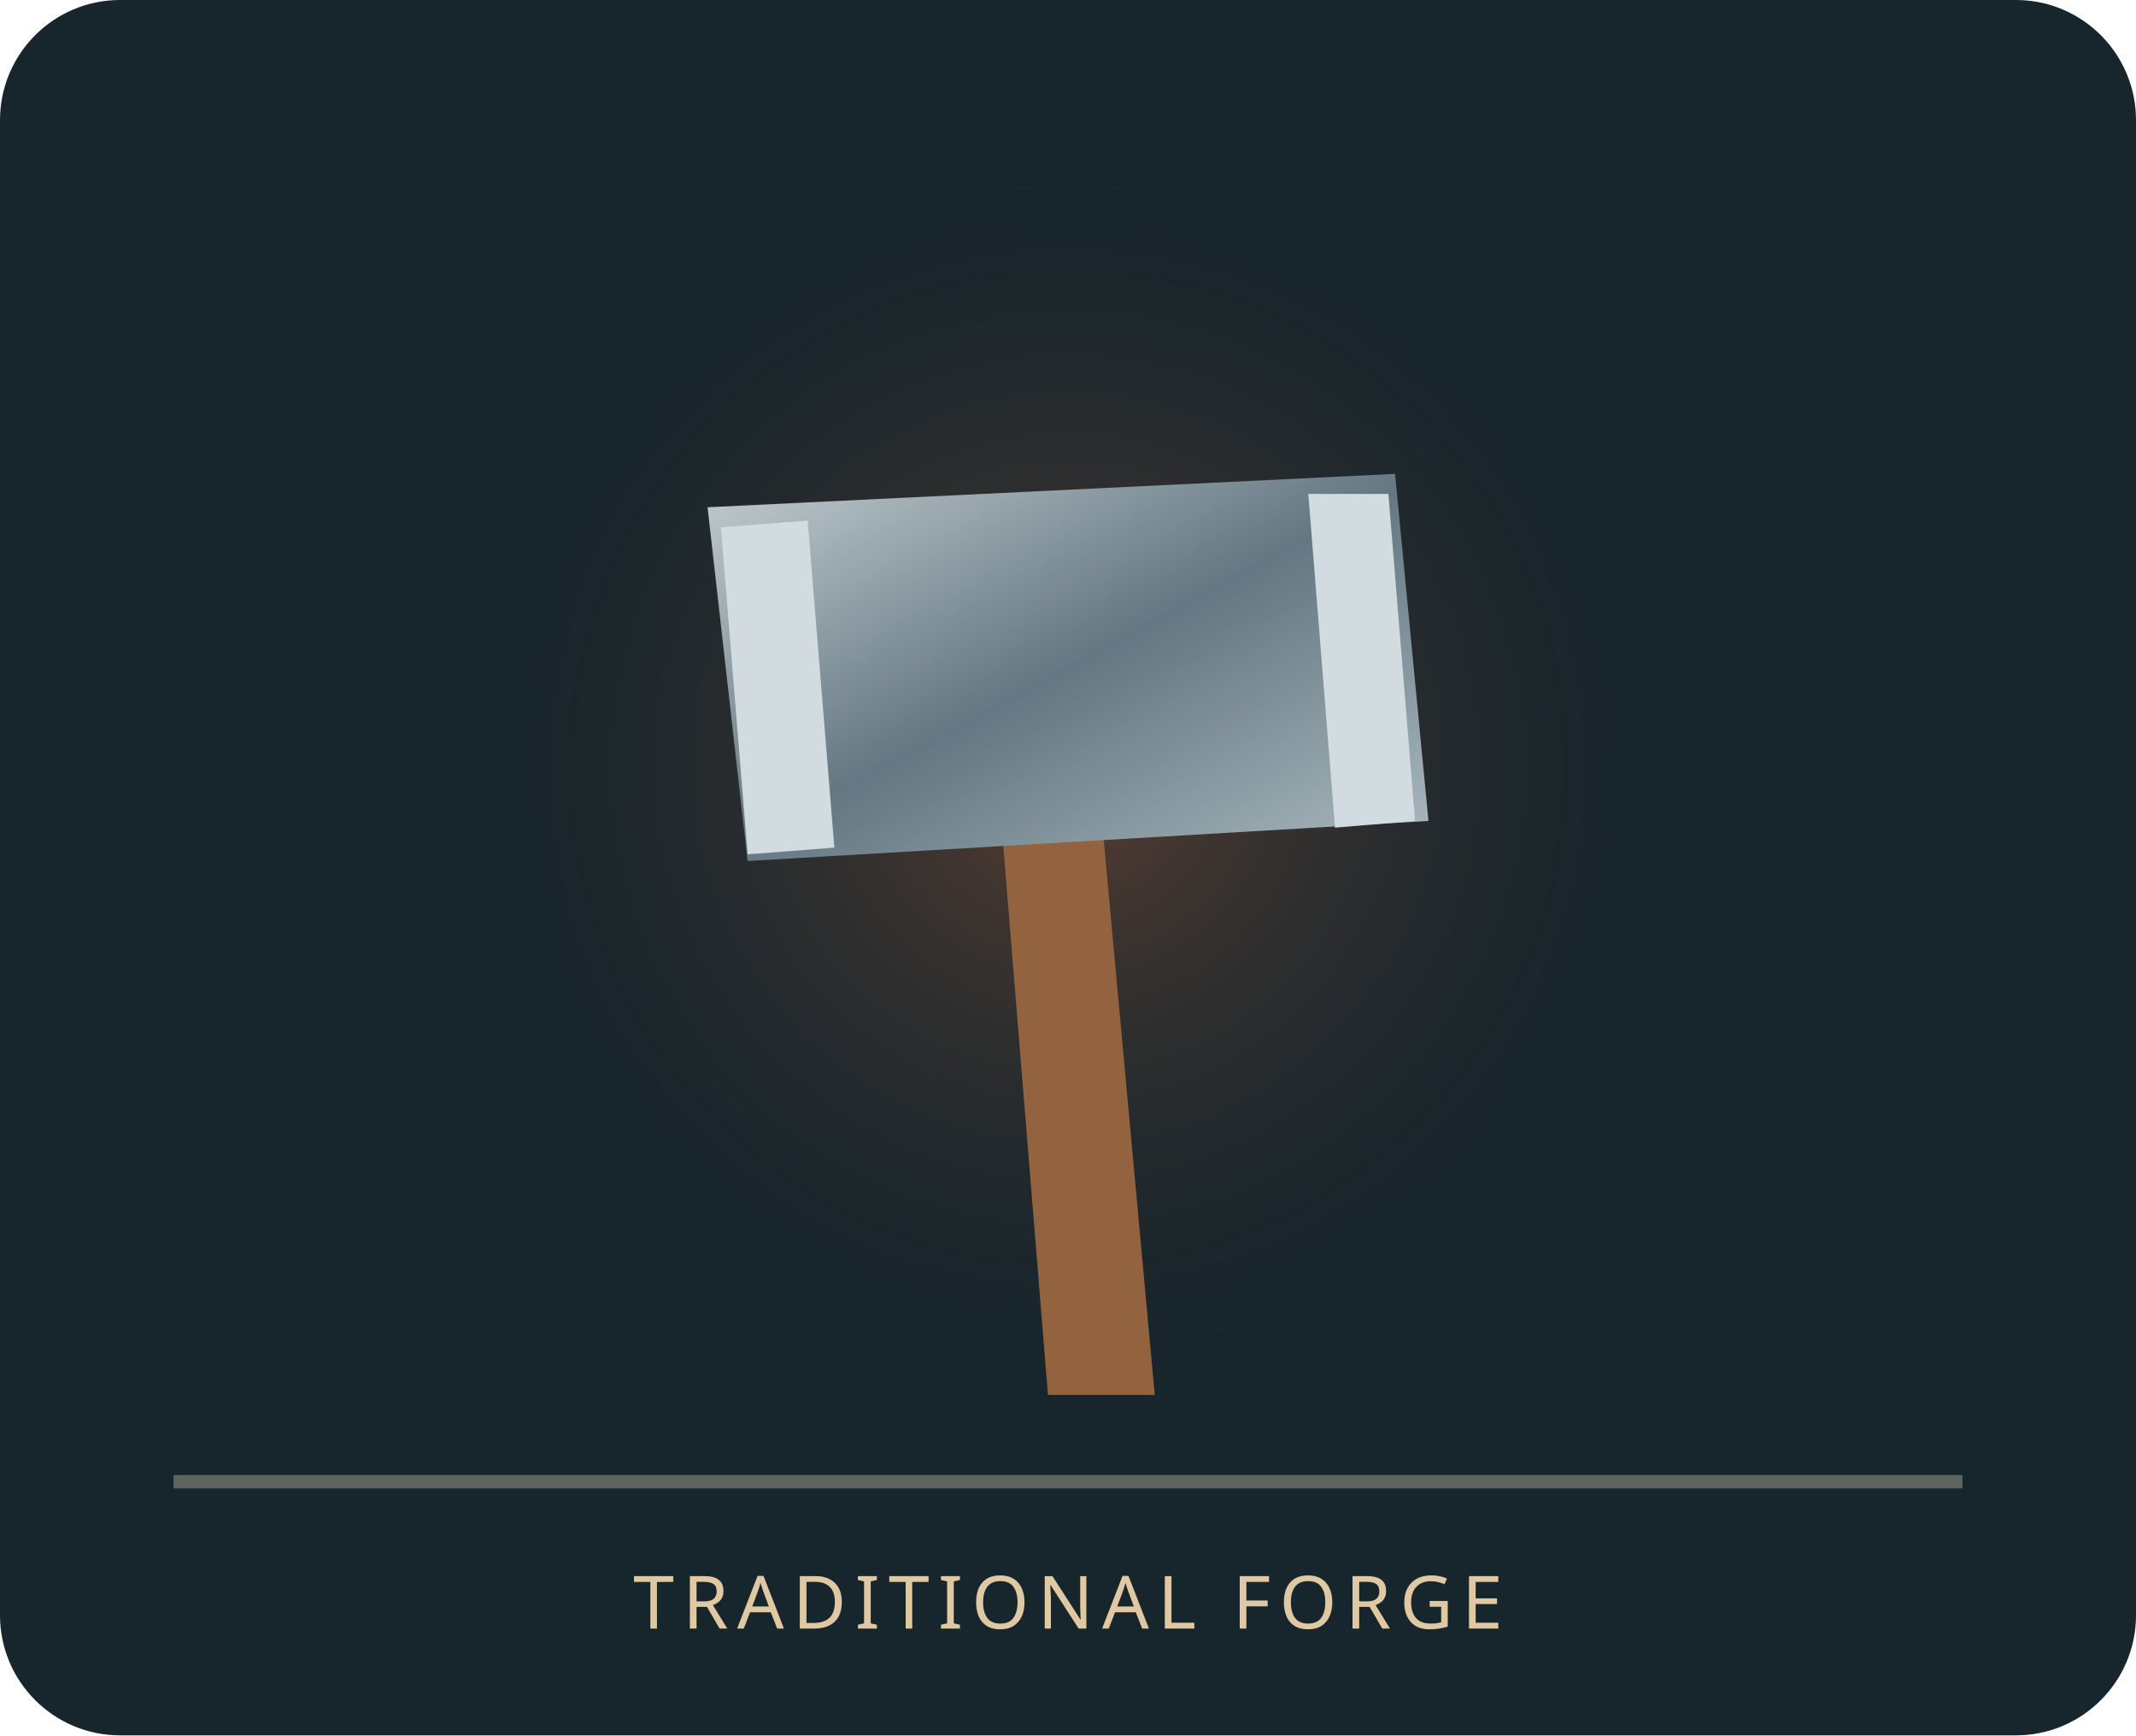
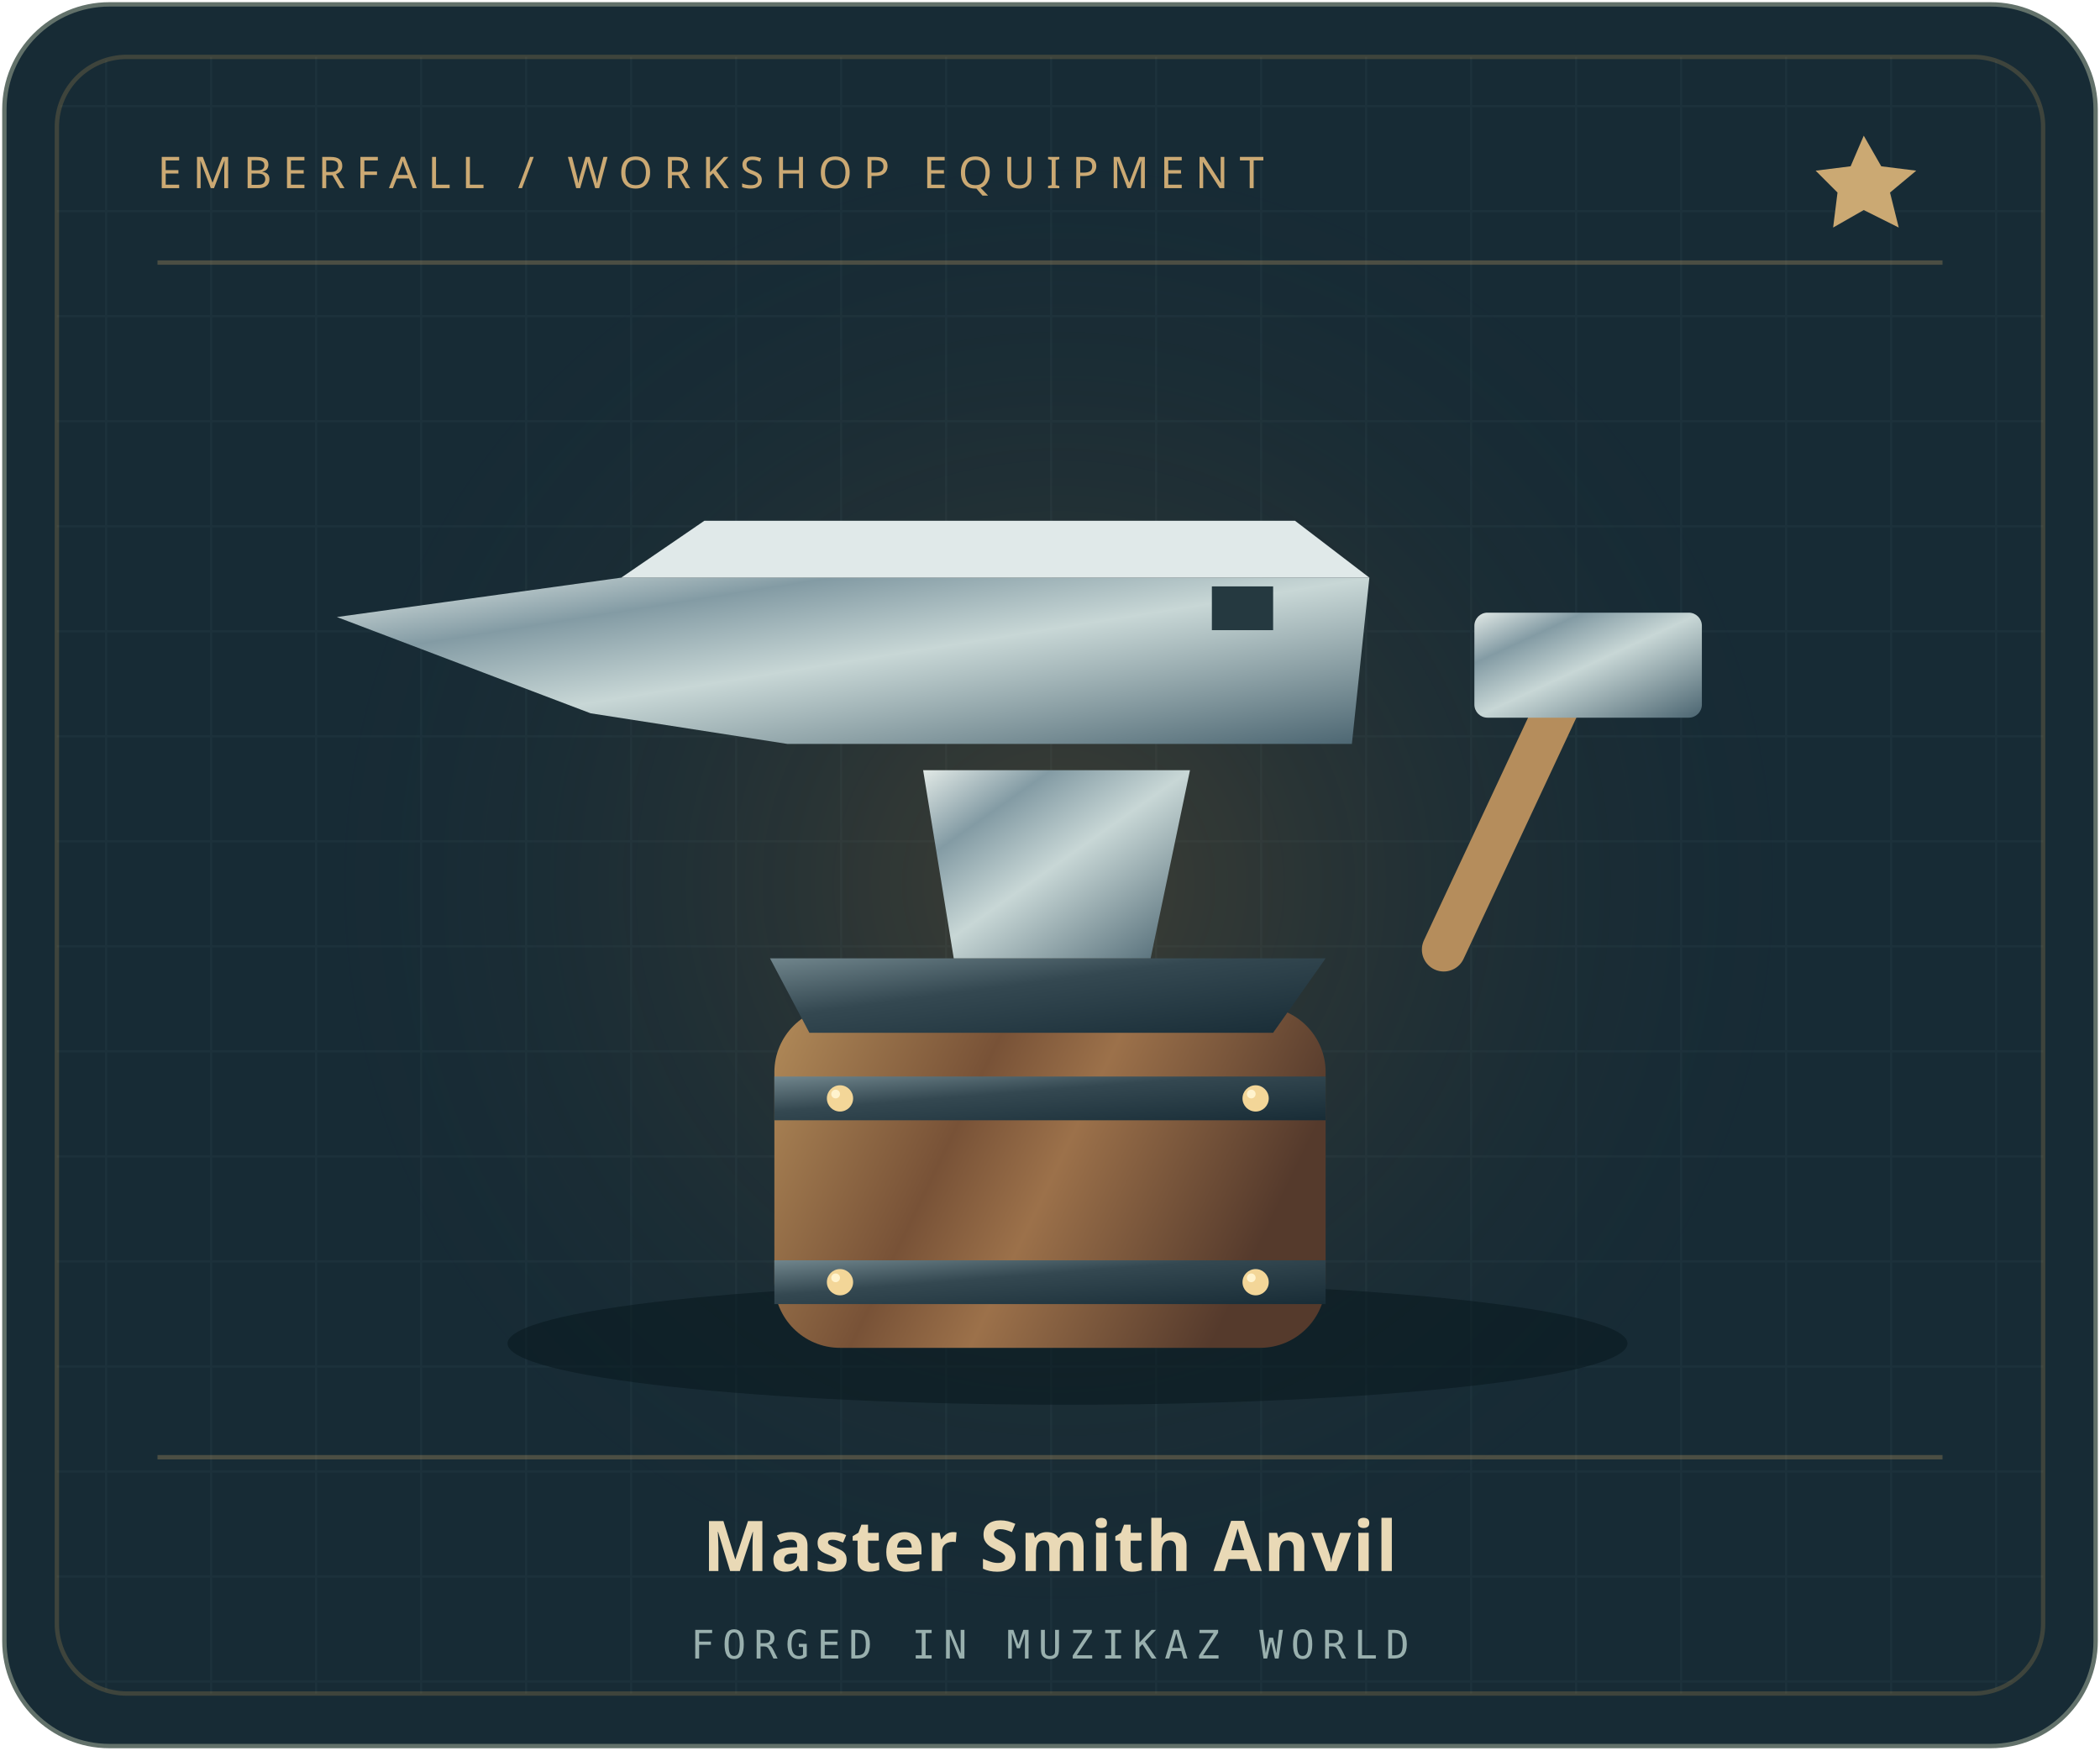
- <svg xmlns="http://www.w3.org/2000/svg" viewBox="0 0 320 260" role="img" aria-labelledby="title desc">
+ <svg xmlns="http://www.w3.org/2000/svg" viewBox="0 0 480 400" width="480" height="400" role="img" aria-labelledby="title desc" data-forge-artwork="forge-anvil" data-artwork-version="metallurgy-v2">
  <defs>
-     <linearGradient id="steel" x2="1" y2="1">
-       <stop stop-color="#c3cdd0" />
-       <stop offset=".5" stop-color="#647782" />
-       <stop offset="1" stop-color="#adbbc0" />
+     <linearGradient id="steel" x1="0" y1="0" x2="1" y2="1">
+       <stop stop-color="#e1e9e6" />
+       <stop offset=".24" stop-color="#839ba4" />
+       <stop offset=".5" stop-color="#c8d7d6" />
+       <stop offset="1" stop-color="#4b6571" />
    </linearGradient>
-     <radialGradient id="glow">
-       <stop stop-color="#9c5838" stop-opacity=".5" />
-       <stop offset="1" stop-color="#17252c" stop-opacity="0" />
+     <linearGradient id="iron" x1="0" y1="0" x2="1" y2="1">
+       <stop stop-color="#70858c" />
+       <stop offset=".4" stop-color="#344851" />
+       <stop offset="1" stop-color="#182c36" />
+     </linearGradient>
+     <linearGradient id="bronze" x1="0" y1="0" x2="1" y2="1">
+       <stop stop-color="#f2d397" />
+       <stop offset=".25" stop-color="#c9a16b" />
+       <stop offset=".6" stop-color="#936032" />
+       <stop offset="1" stop-color="#d9b67a" />
+     </linearGradient>
+     <linearGradient id="wood" x1="0" y1="0" x2="1" y2=".3">
+       <stop stop-color="#b28b59" />
+       <stop offset=".4" stop-color="#785237" />
+       <stop offset=".6" stop-color="#9c714a" />
+       <stop offset="1" stop-color="#553a2c" />
+     </linearGradient>
+     <linearGradient id="leather">
+       <stop stop-color="#ad7950" />
+       <stop offset=".4" stop-color="#624936" />
+       <stop offset="1" stop-color="#3b322b" />
+     </linearGradient>
+     <linearGradient id="brick" x1="0" y1="0" x2="1" y2="1">
+       <stop stop-color="#9d7353" />
+       <stop offset="1" stop-color="#4f4036" />
+     </linearGradient>
+     <linearGradient id="stone">
+       <stop stop-color="#d0c6ac" />
+       <stop offset=".5" stop-color="#8e9288" />
+       <stop offset="1" stop-color="#5d6a6b" />
+     </linearGradient>
+     <linearGradient id="water" x1="0" y1="0" x2="1" y2="1">
+       <stop stop-color="#a0cbd0" />
+       <stop offset=".55" stop-color="#528596" />
+       <stop offset="1" stop-color="#2d5769" />
+     </linearGradient>
+     <linearGradient id="canvas">
+       <stop stop-color="#dfc896" />
+       <stop offset="1" stop-color="#94764f" />
+     </linearGradient>
+     <linearGradient id="fire" x1="0" y1="1" x2="0" y2="0">
+       <stop stop-color="#d64e1f" />
+       <stop offset=".5" stop-color="#ffab47" />
+       <stop offset="1" stop-color="#fff0b0" />
+     </linearGradient>
+     <radialGradient id="aura">
+       <stop stop-color="#bc7c3540" />
+       <stop offset="1" stop-color="#1c2c34" stop-opacity="0" />
    </radialGradient>
+     <pattern id="grid" width="24" height="24" patternUnits="userSpaceOnUse">
+       <path d="M24 0H0v24" fill="none" stroke="#9bb9bb0b" />
+     </pattern>
  </defs>
-   <rect width="320" height="260" rx="18" fill="#17252c" />
-   <circle cx="160" cy="115" r="100" fill="url(#glow)" />
-   <path d="M26 222h268" stroke="#5d655e" stroke-width="2" />
-   <path d="m150 123 15-1 8 87h-16z" fill="#93623e" />
-   <path d="m106 76 103-5 5 52-102 6z" fill="url(#steel)" />
-   <path d="m108 79 13-1 4 49-13 1zM196 74h12l4 49-12 1z" fill="#d1dbe0" />
-   <text x="160" y="244" text-anchor="middle" font-family="sans-serif" font-size="11" letter-spacing="1.3" fill="#e0c9a2">TRADITIONAL FORGE</text>
+   <rect x="1" y="1" width="478" height="398" rx="24" fill="#172b35" stroke="#62716a" />
+   <rect x="13" y="13" width="454" height="374" rx="16" fill="url(#grid)" stroke="#bf98553b" />
+   <circle cx="242" cy="202" r="169" fill="url(#aura)" />
+   <path d="M36 60h408M36 333h408" stroke="#b4946055" />
+   <text x="36" y="43" font-family="sans-serif" font-size="10" letter-spacing="2.5" fill="#cba973">EMBERFALL / WORKSHOP EQUIPMENT</text>
+   <path d="m426 31 4 7 8 1-6 5 2 8-8-4-7 4 1-8-5-5 8-1z" fill="#cba973" />
+   <ellipse cx="244" cy="307" rx="128" ry="14" fill="#07171d" opacity=".55" />
+   <g data-forge-drawing="forge-anvil">
+     <rect x="177" y="230" width="126" height="78" fill="url(#wood)" rx="15" />
+     <rect x="177" y="246" width="126" height="10" fill="url(#iron)" />
+     <circle cx="192" cy="251" r="3" fill="#f3d698" />
+     <circle cx="191" cy="250" r="1" fill="#fff3ce" />
+     <circle cx="287" cy="251" r="3" fill="#f3d698" />
+     <circle cx="286" cy="250" r="1" fill="#fff3ce" />
+     <rect x="177" y="288" width="126" height="10" fill="url(#iron)" />
+     <circle cx="192" cy="293" r="3" fill="#f3d698" />
+     <circle cx="191" cy="292" r="1" fill="#fff3ce" />
+     <circle cx="287" cy="293" r="3" fill="#f3d698" />
+     <circle cx="286" cy="292" r="1" fill="#fff3ce" />
+     <path d="M176 219h127l-12 17h-106z" fill="url(#iron)" />
+     <path d="M211 176h61l-9 43h-45z" fill="url(#steel)" />
+     <path d="M142 132h171l-4 38H180l-45-7-58-22 65-9z" fill="url(#steel)" />
+     <path d="M142 132h171l-17-13H161z" fill="#e0e9e9" />
+     <rect x="277" y="134" width="14" height="10" fill="#253940" />
+     <path d="M330 217L359 155" fill="none" stroke="#b58d5c" stroke-width="10" stroke-linecap="round" />
+     <rect x="337" y="140" width="52" height="24" fill="url(#steel)" rx="3" />
+   </g>
+   <text x="240" y="359" text-anchor="middle" font-family="sans-serif" font-size="16" font-weight="600" letter-spacing=".4" fill="#e9d9b6">Master Smith Anvil</text>
+   <text x="240" y="379" text-anchor="middle" font-family="monospace" font-size="9" letter-spacing="1.8" fill="#99b0ae">FORGED IN MUZIKAZ WORLD</text>
</svg>
